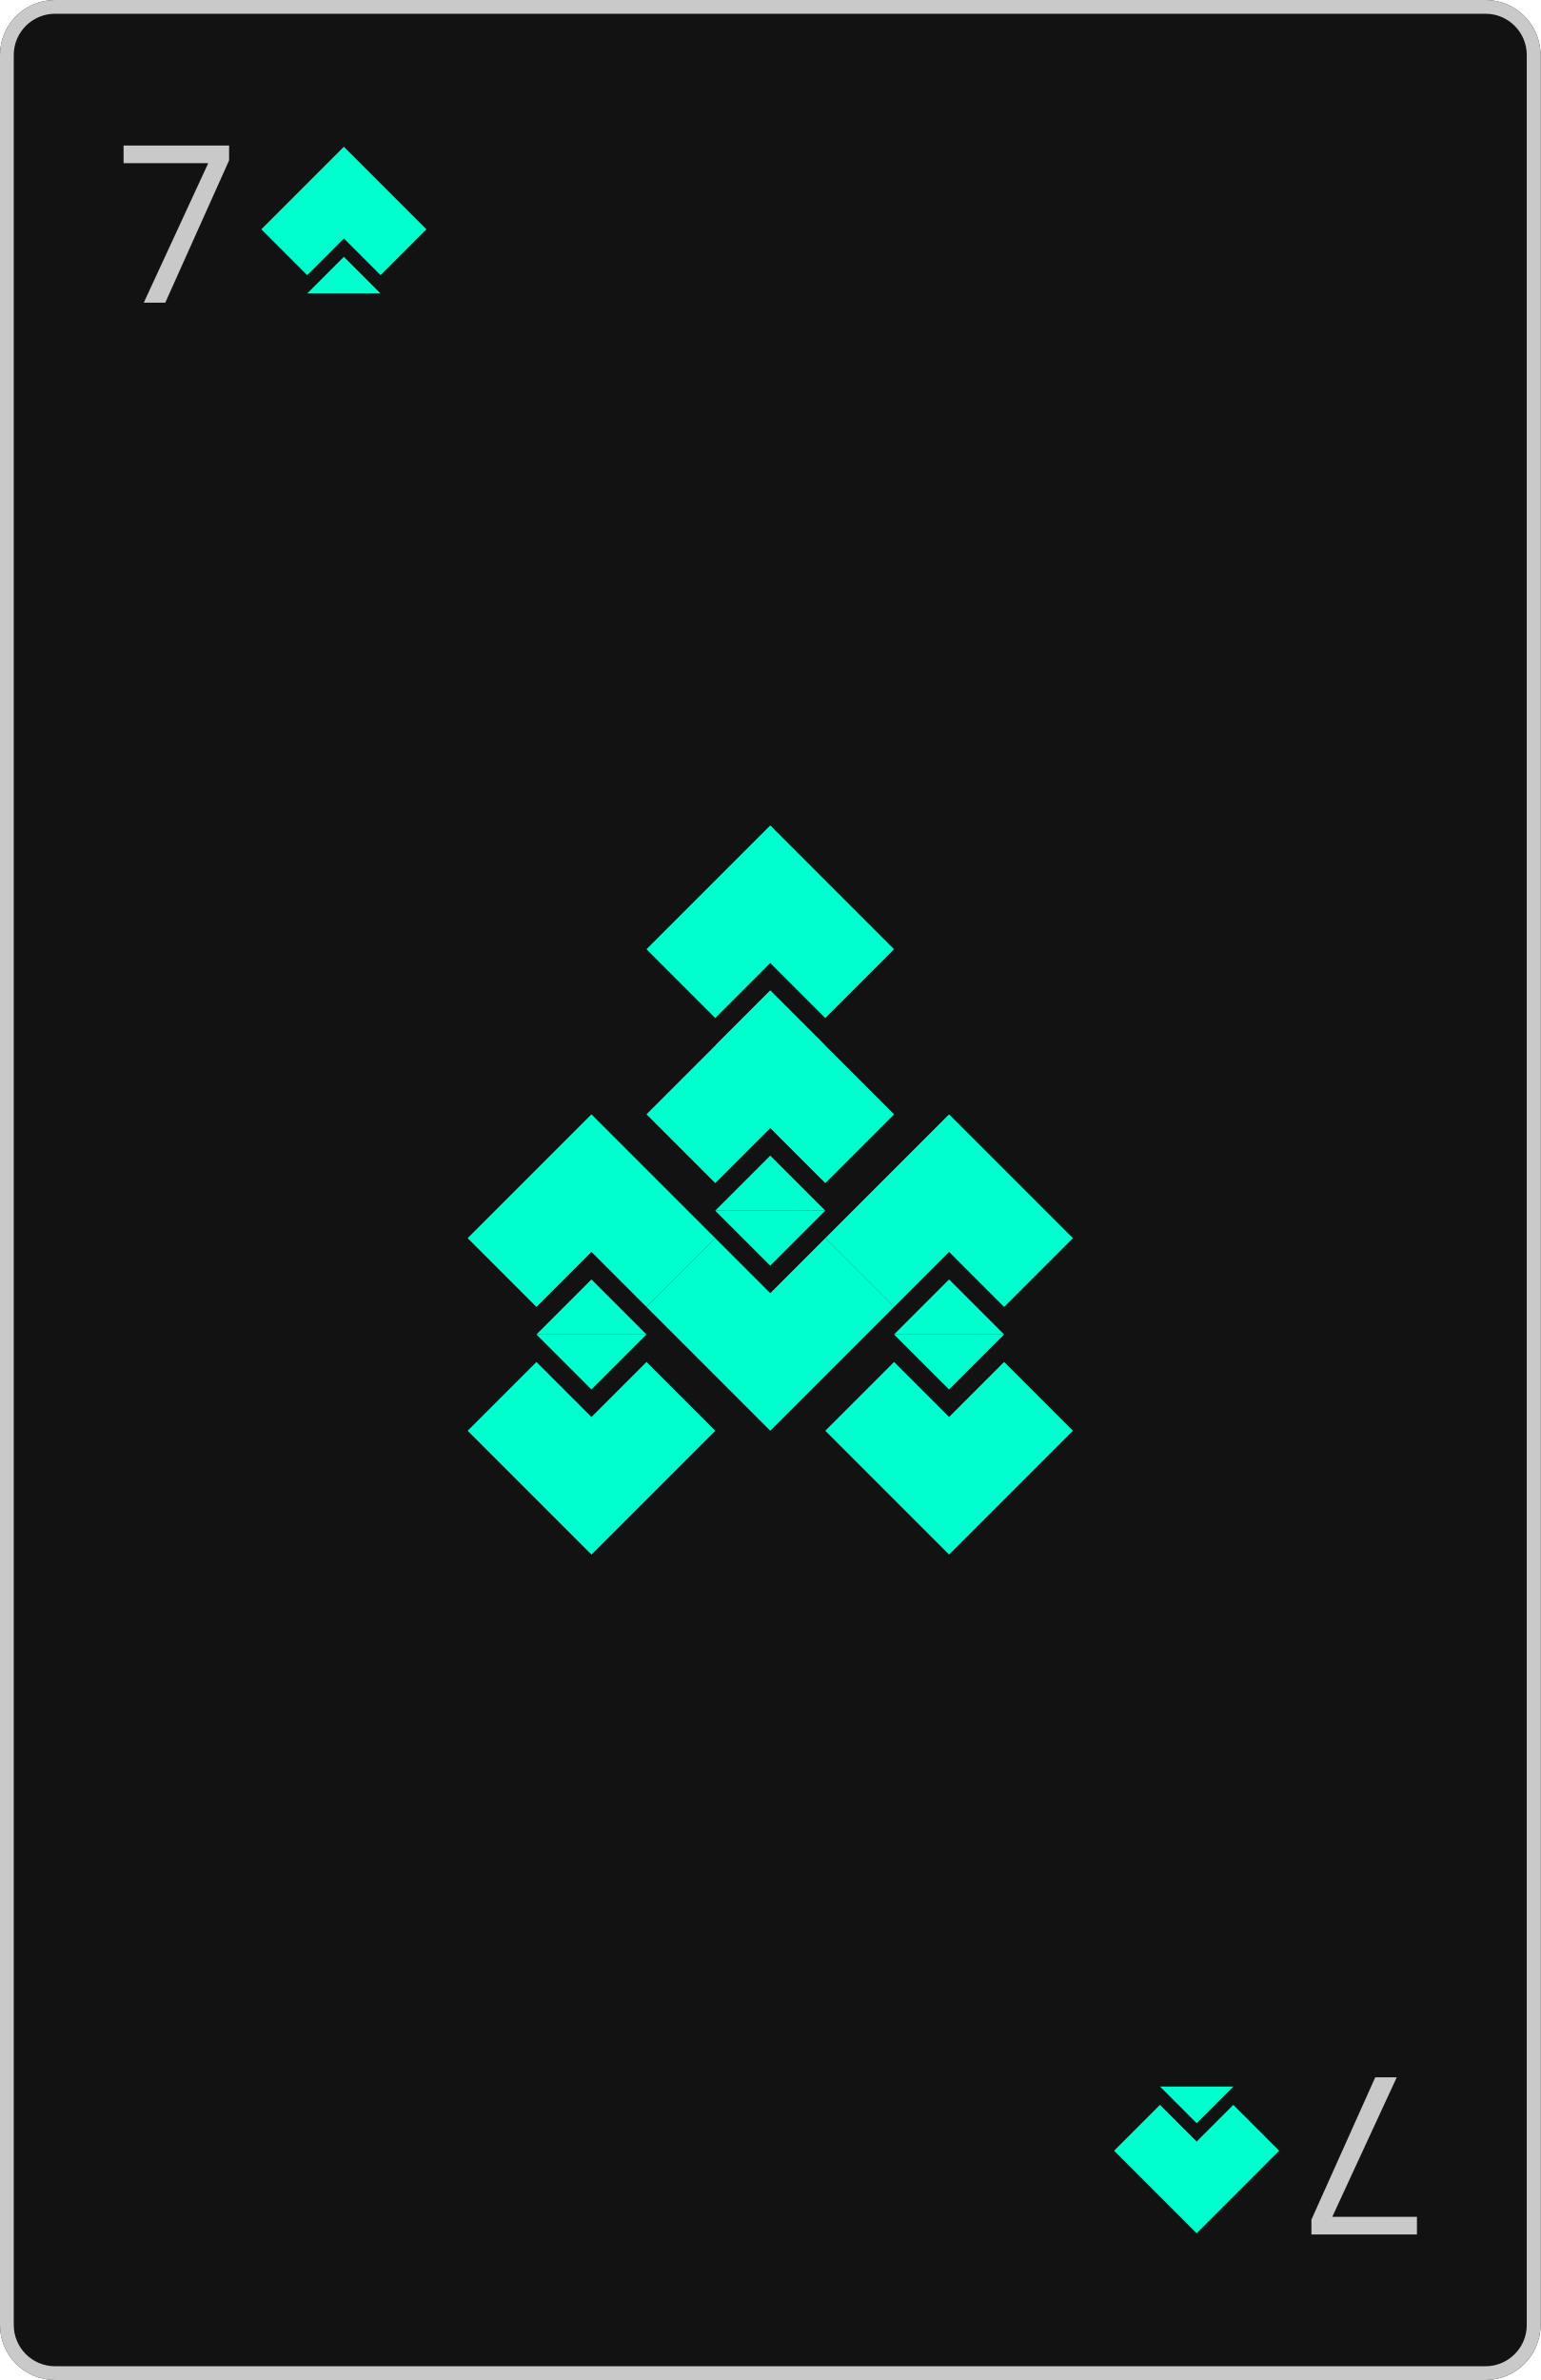
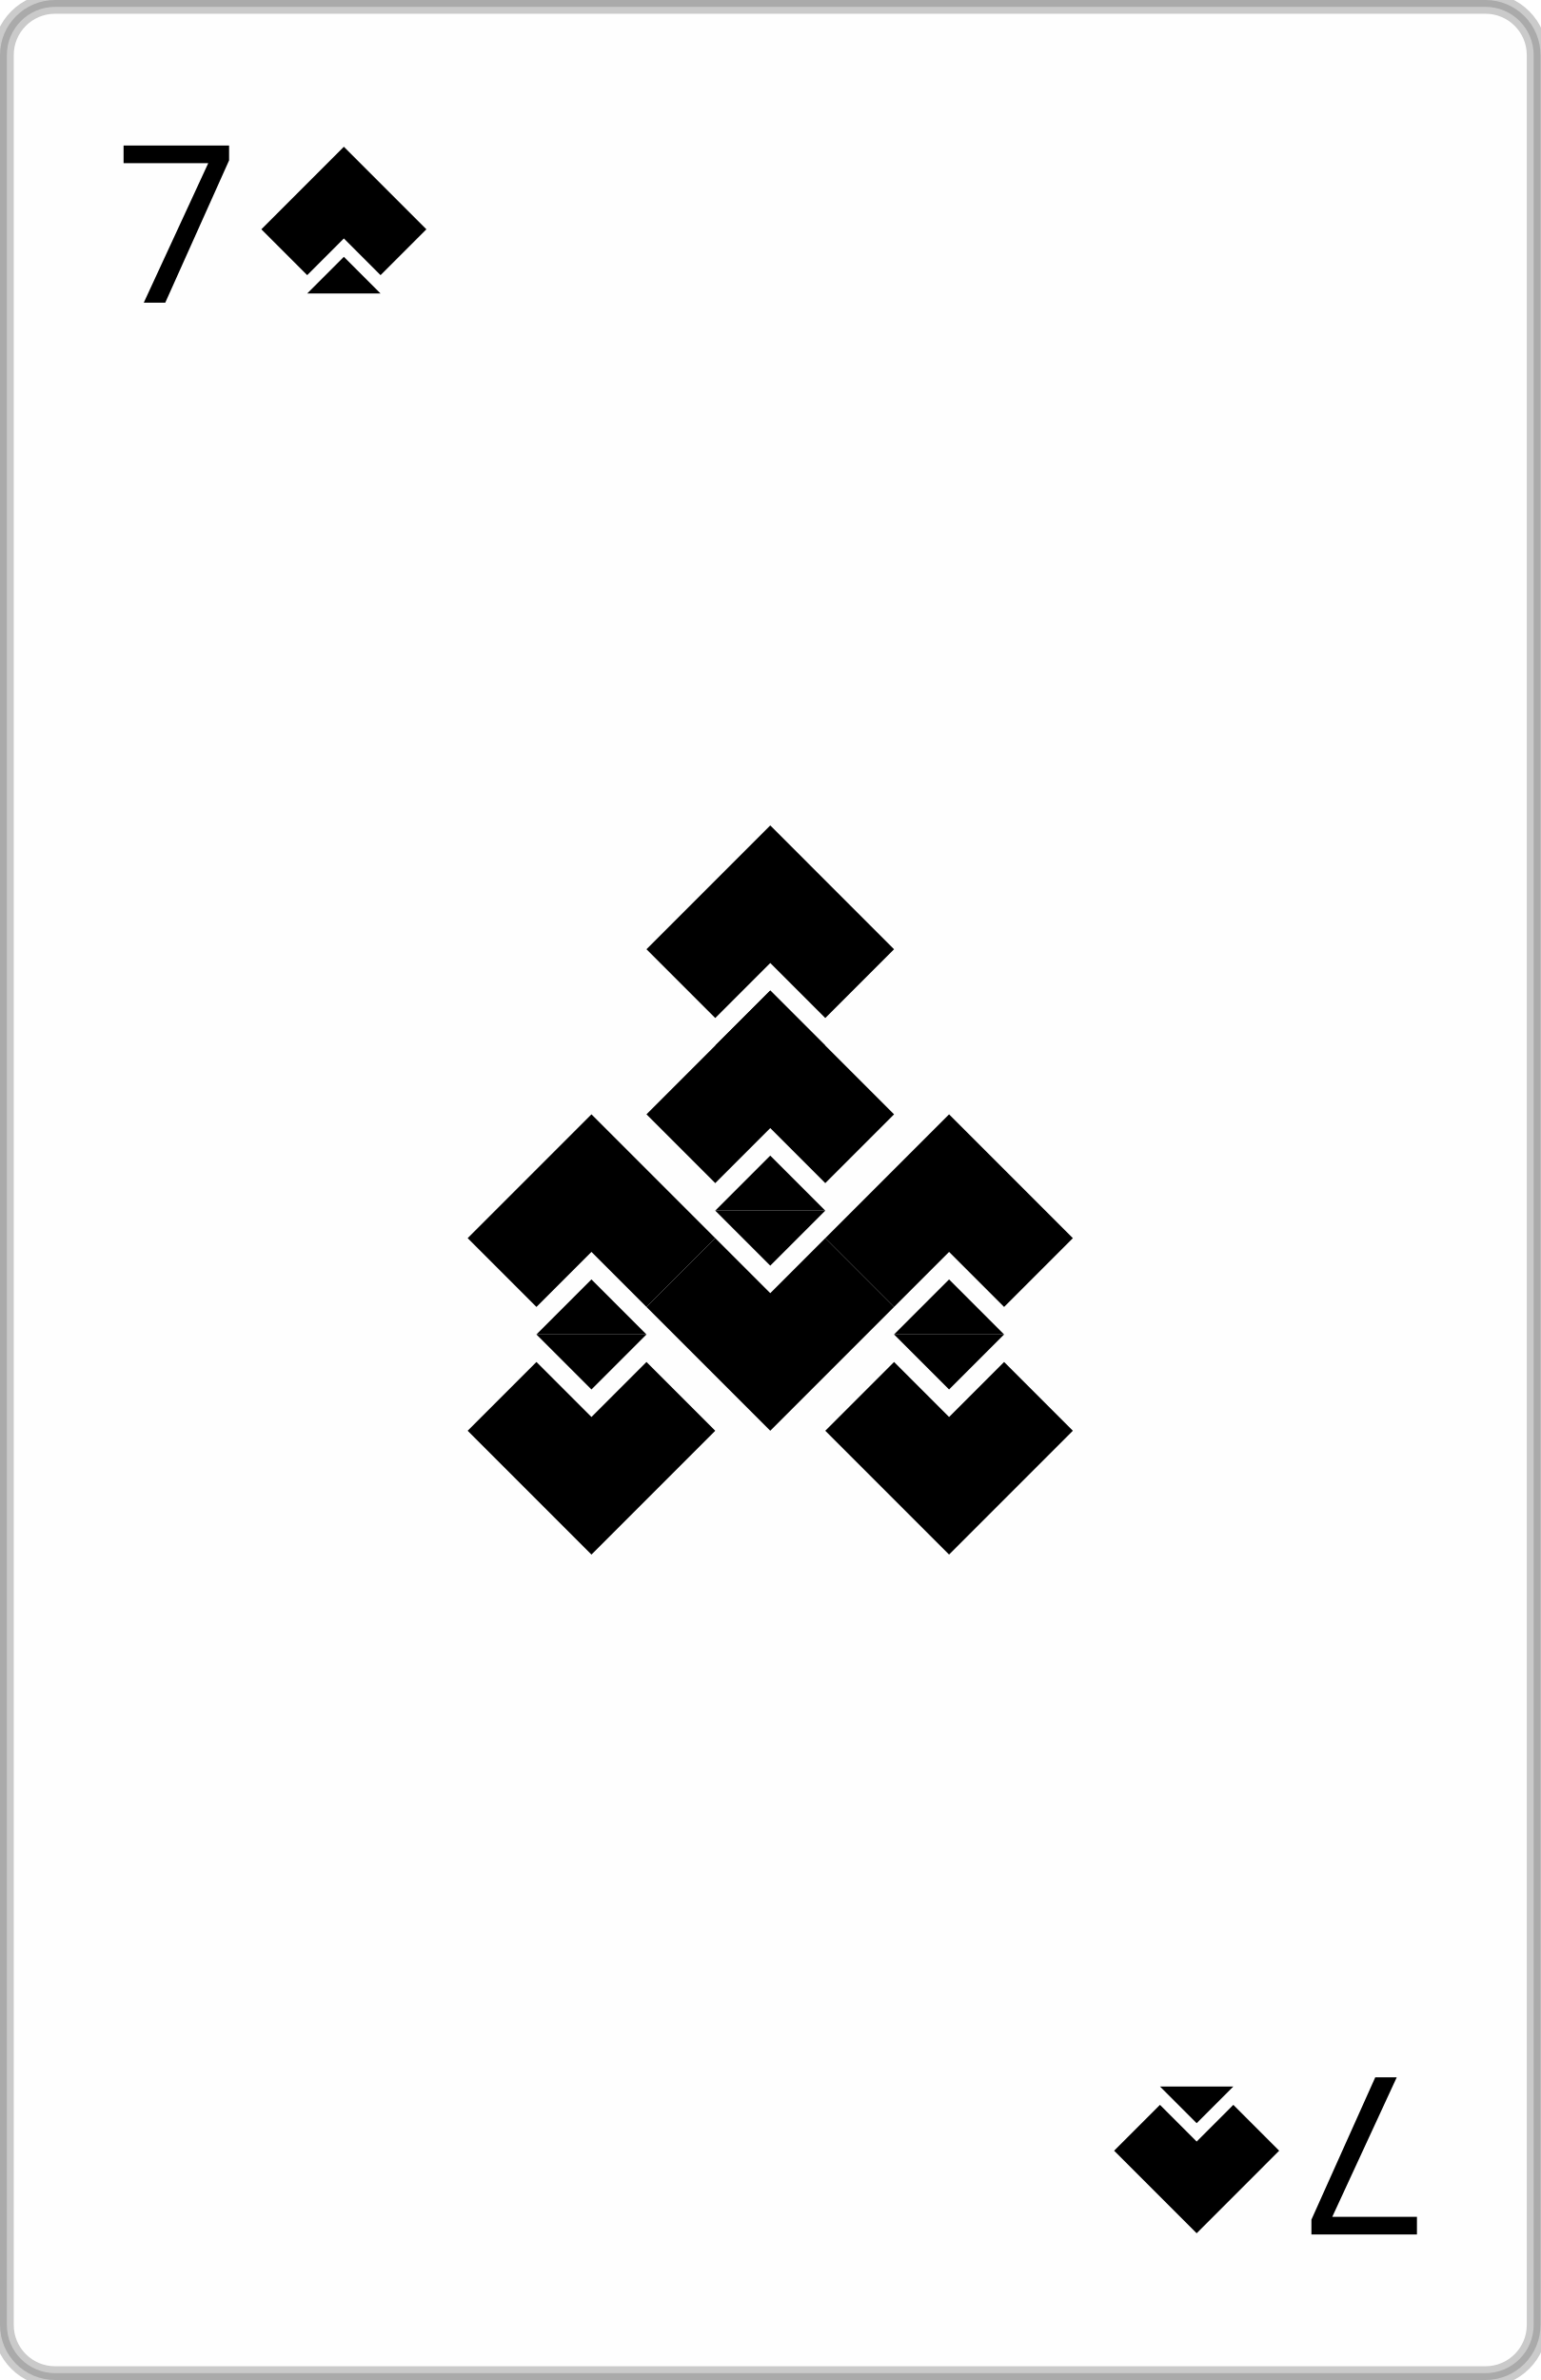
<svg xmlns="http://www.w3.org/2000/svg" width="112" height="173" viewBox="0 0 112 173">
  <defs>
-     <style>.a{fill:none;}.b{fill:#121212;stroke:#c9c9c9;stroke-linejoin:bevel;}.c{fill:#c9c9c9;font-size:16px;font-family:PTSans-Regular, PT Sans;}.d{clip-path:url(#a);}.e{fill:#00ffce;}.f{clip-path:url(#c);}.g{stroke:none;}</style>
+     <style>.a{fill:none;}.b{fill:#fefefe;stroke:#78787861;stroke-linejoin:bevel;}.c{fill:black;font-size:16px;font-family:PTSans-Regular, PT Sans;}.d{clip-path:url(#a);}.e{fill:black;}.f{clip-path:url(#c);}.g{stroke:#78787861;}</style>
    <clipPath id="a">
      <rect class="a" width="16" height="16" />
    </clipPath>
    <clipPath id="c">
      <rect class="a" width="24" height="24" />
    </clipPath>
  </defs>
  <g transform="translate(-749 -72)">
    <g class="b" transform="translate(749 72)">
      <rect class="g" width="112" height="173" rx="4" />
      <rect class="a" x="0.5" y="0.5" width="111" height="172" rx="3.5" />
    </g>
    <text class="c" transform="translate(766 94)">
      <tspan x="-8.72" y="0">7</tspan>
    </text>
    <text class="c" transform="translate(844 223) rotate(180)">
      <tspan x="-8.72" y="0">7</tspan>
    </text>
    <g transform="translate(672)">
      <g class="d" transform="translate(94 80)">
        <path class="e" d="M116.333,330.667l6,6L119,340l-2.667-2.667L113.667,340l-3.333-3.333Z" transform="translate(-108.333 -328)" />
        <path class="e" d="M116.333,338.667l-2.667,2.667H119Z" transform="translate(-108.333 -328)" />
        <rect class="a" width="16" height="16" />
      </g>
      <g class="d" transform="translate(172 237) rotate(180)">
        <path class="e" d="M116.333,330.667l6,6L119,340l-2.667-2.667L113.667,340l-3.333-3.333Z" transform="translate(-108.333 -328)" />
        <path class="e" d="M116.333,338.667l-2.667,2.667H119Z" transform="translate(-108.333 -328)" />
        <rect class="a" width="16" height="16" />
      </g>
    </g>
    <g class="f" transform="translate(793 140)">
      <path class="e" d="M121,294l9,9-5,5-4-4-4,4-5-5Z" transform="translate(-109 -290)" />
      <path class="e" d="M121,306l-4,4h8Z" transform="translate(-109 -290)" />
      <rect class="a" width="24" height="24" />
    </g>
    <g class="f" transform="translate(780 149)">
      <path class="e" d="M121,294l9,9-5,5-4-4-4,4-5-5Z" transform="translate(-109 -290)" />
      <path class="e" d="M121,306l-4,4h8Z" transform="translate(-109 -290)" />
      <rect class="a" width="24" height="24" />
    </g>
    <g class="f" transform="translate(793 128)">
      <path class="e" d="M121,294l9,9-5,5-4-4-4,4-5-5Z" transform="translate(-109 -290)" />
      <path class="e" d="M121,306l-4,4h8Z" transform="translate(-109 -290)" />
      <rect class="a" width="24" height="24" />
    </g>
    <g class="f" transform="translate(806 149)">
      <path class="e" d="M121,294l9,9-5,5-4-4-4,4-5-5Z" transform="translate(-109 -290)" />
      <path class="e" d="M121,306l-4,4h8Z" transform="translate(-109 -290)" />
      <rect class="a" width="24" height="24" />
    </g>
    <g class="f" transform="translate(817 180) rotate(180)">
      <path class="e" d="M121,294l9,9-5,5-4-4-4,4-5-5Z" transform="translate(-109 -290)" />
      <path class="e" d="M121,306l-4,4h8Z" transform="translate(-109 -290)" />
      <rect class="a" width="24" height="24" />
    </g>
    <g class="f" transform="translate(804 189) rotate(180)">
      <path class="e" d="M121,294l9,9-5,5-4-4-4,4-5-5Z" transform="translate(-109 -290)" />
      <path class="e" d="M121,306l-4,4h8Z" transform="translate(-109 -290)" />
      <rect class="a" width="24" height="24" />
    </g>
    <g class="f" transform="translate(830 189) rotate(180)">
      <path class="e" d="M121,294l9,9-5,5-4-4-4,4-5-5Z" transform="translate(-109 -290)" />
      <path class="e" d="M121,306l-4,4h8Z" transform="translate(-109 -290)" />
      <rect class="a" width="24" height="24" />
    </g>
  </g>
</svg>
